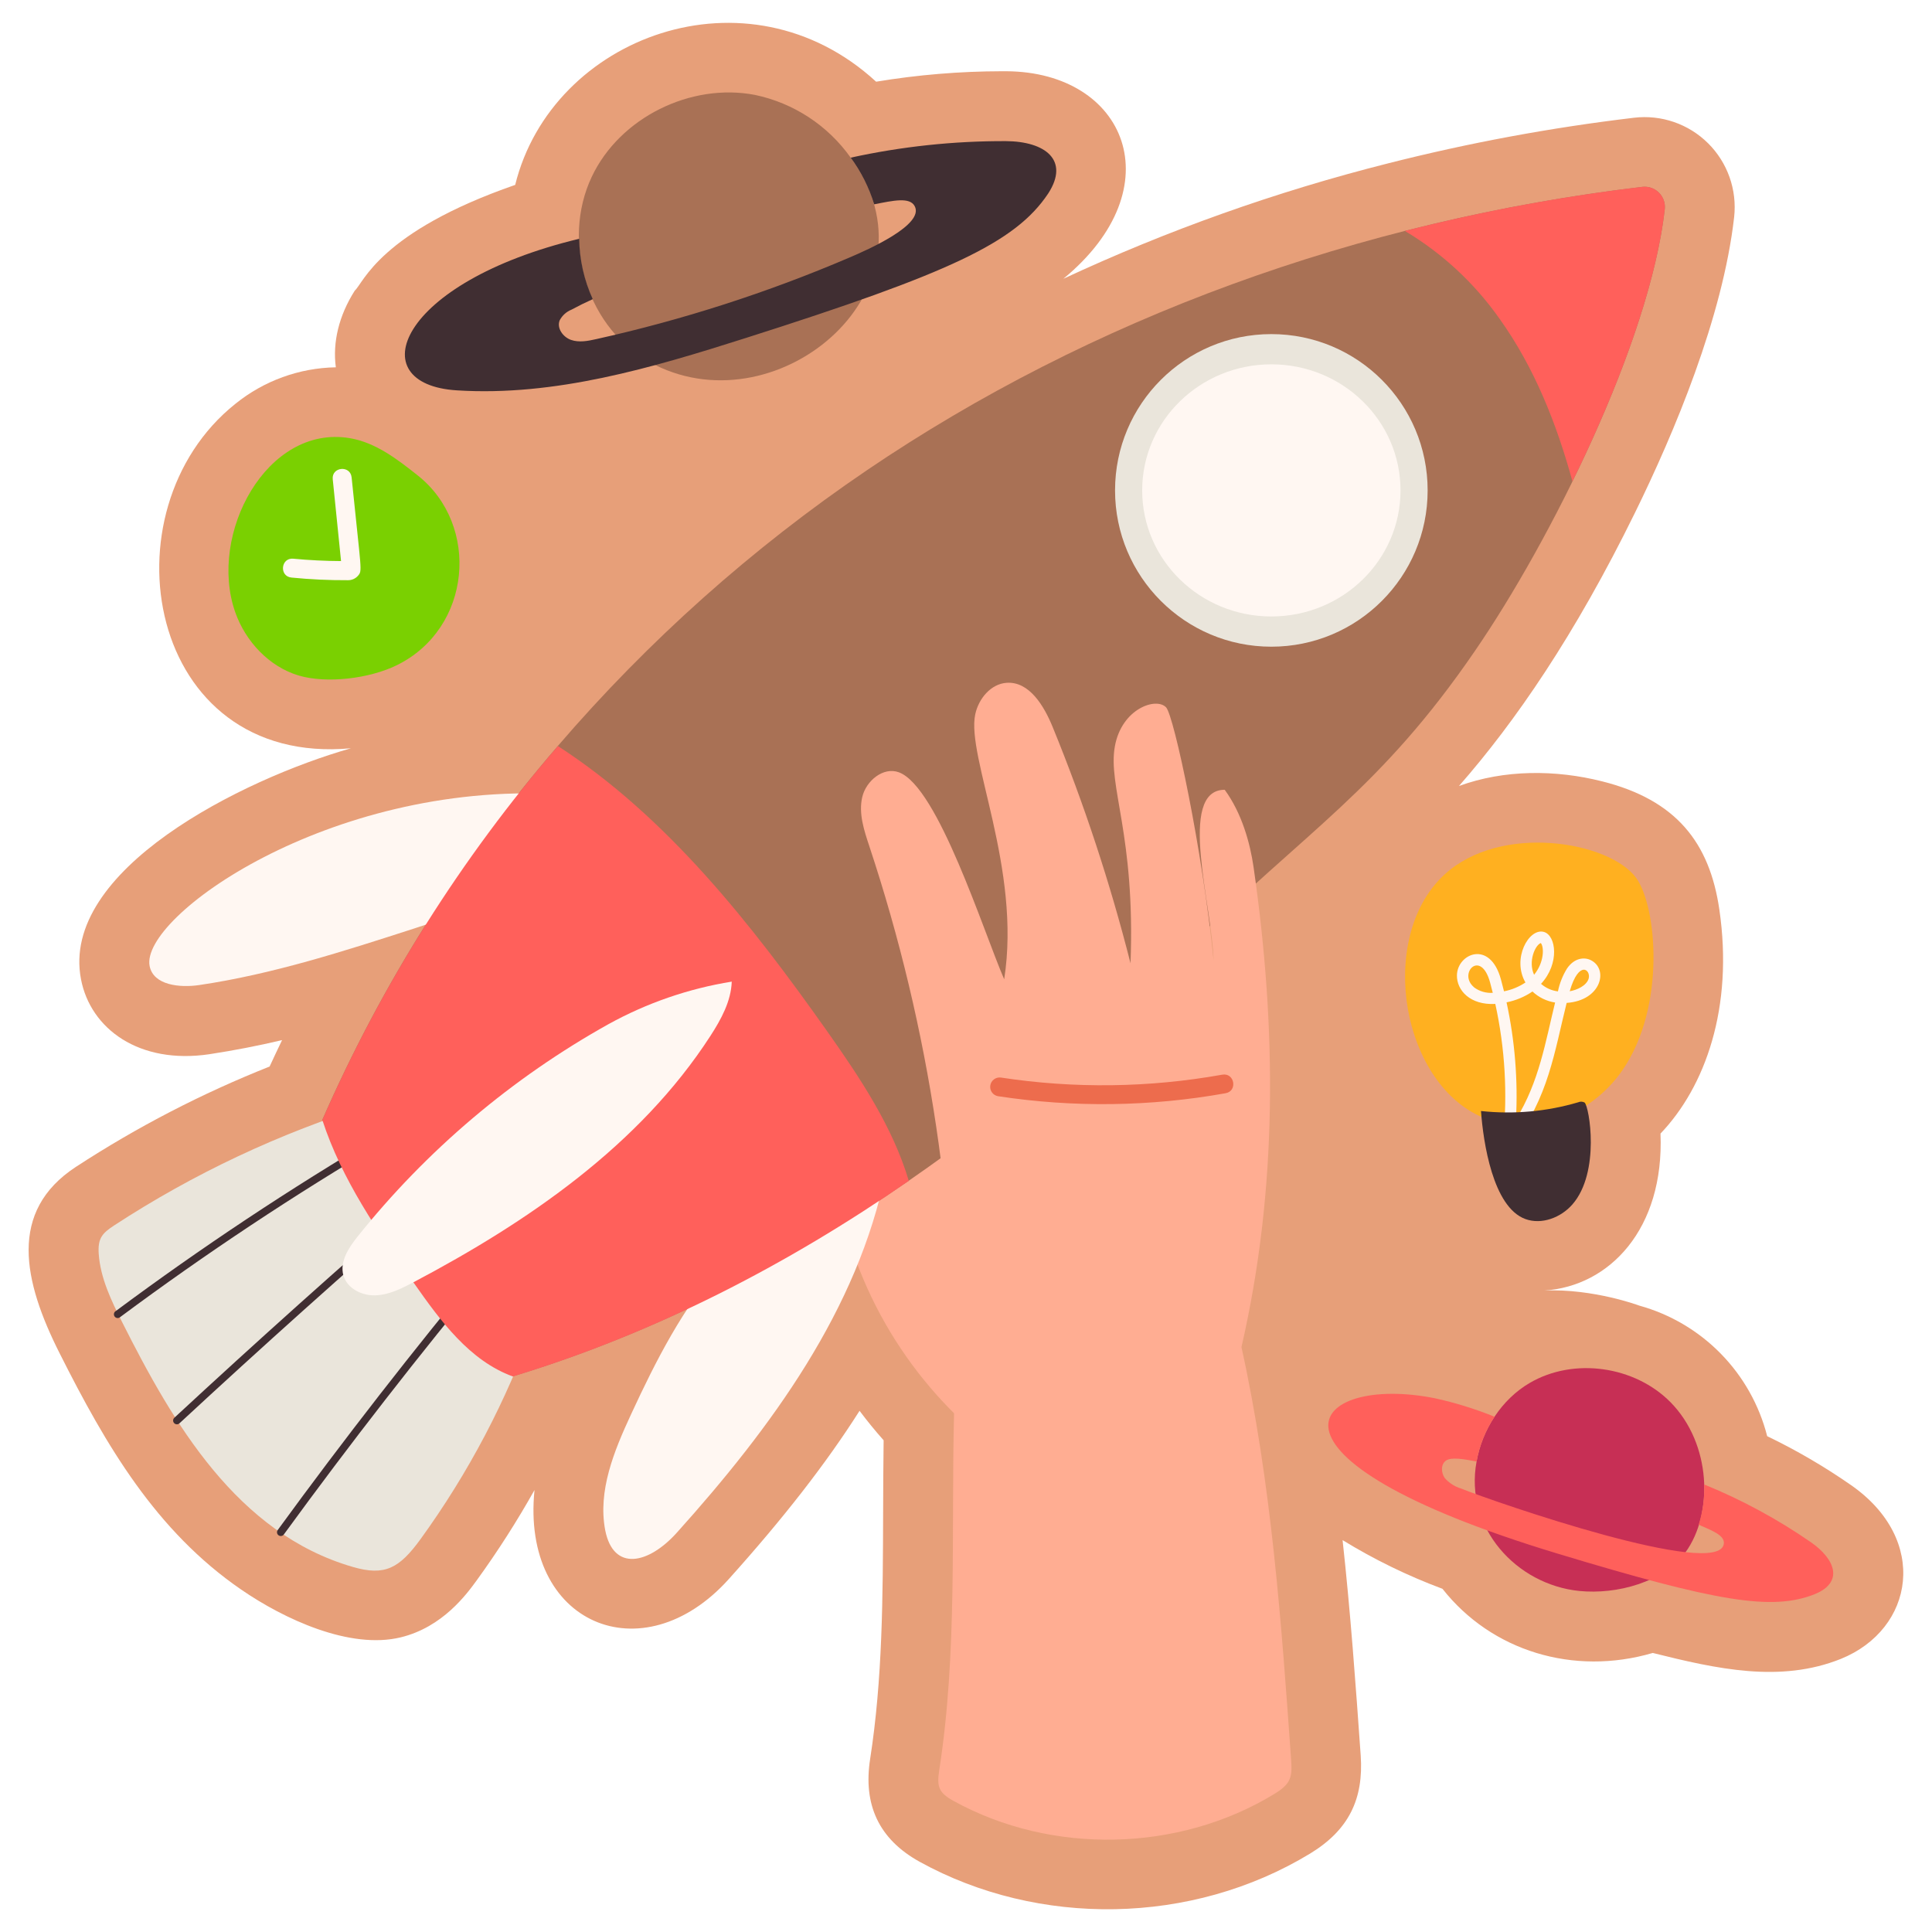
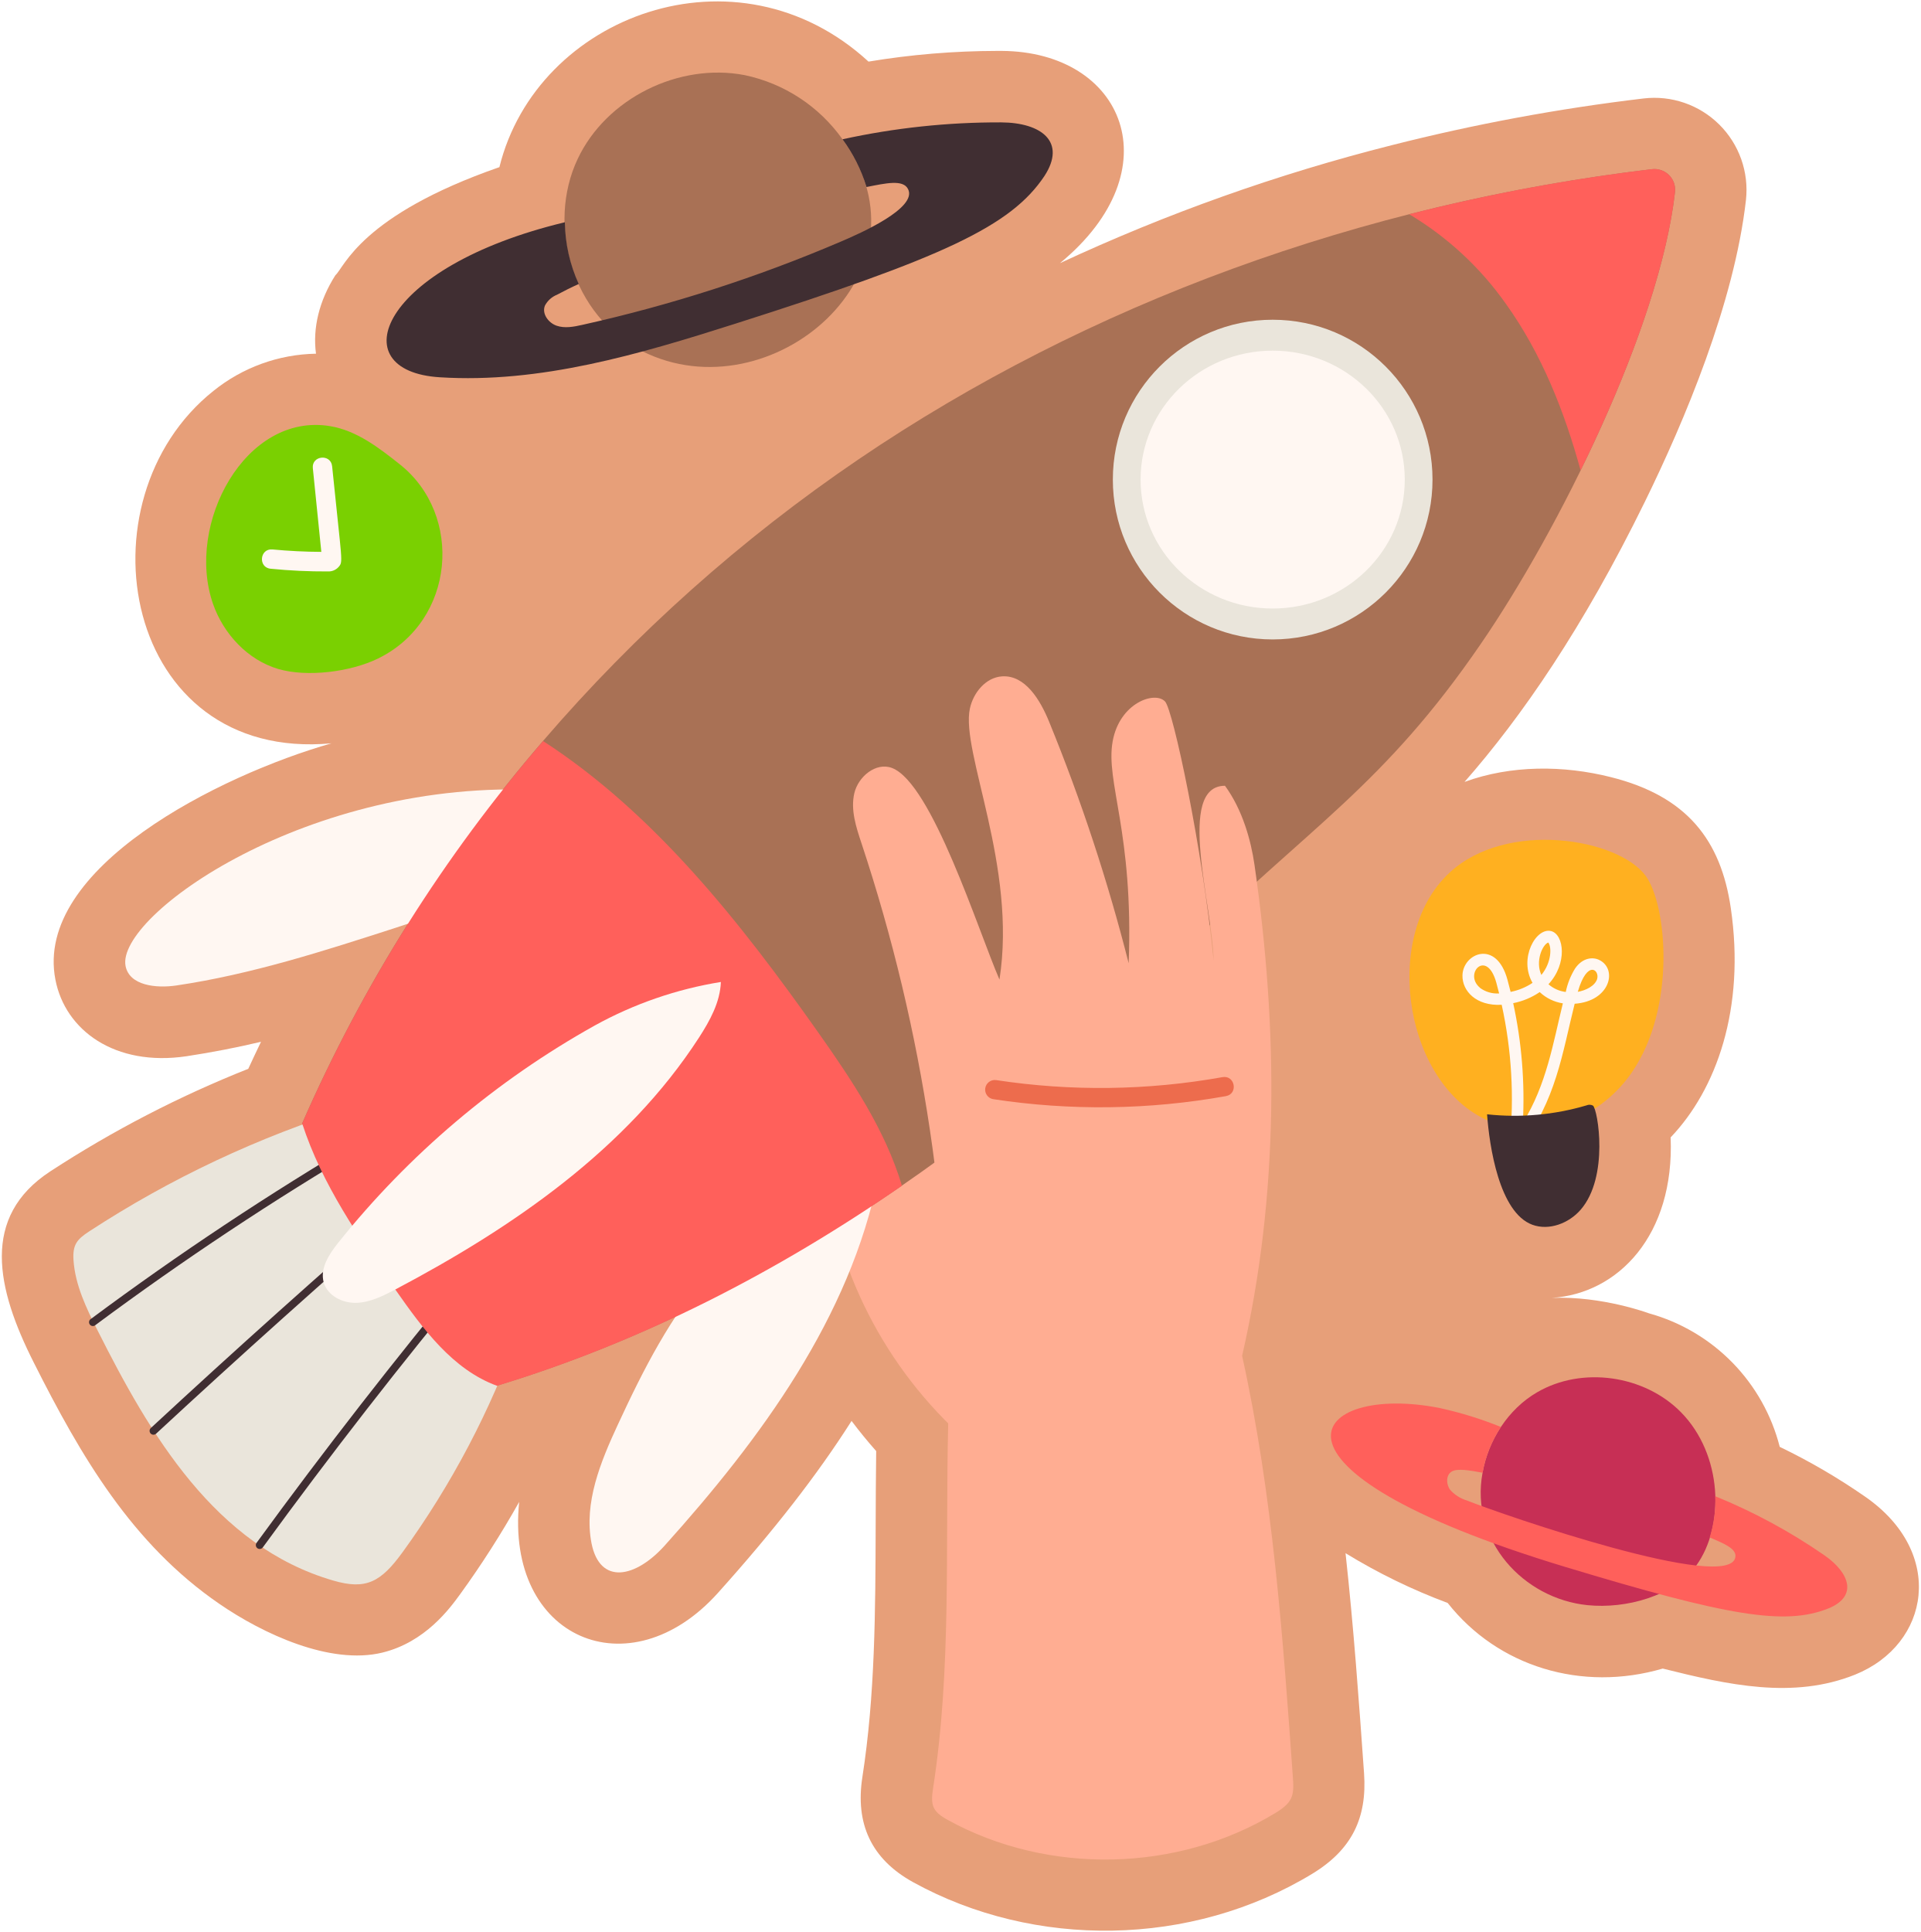
- <svg xmlns="http://www.w3.org/2000/svg" width="360" height="360" viewBox="0 0 360 360" fill="none">
-   <path d="M344.862 276.694C339.919 273.259 334.711 270.221 329.288 267.609C327.812 261.814 324.831 256.512 320.646 252.24C316.461 247.967 311.222 244.877 305.459 243.281C305.459 243.281 296.916 240.089 287.775 240.469C299.869 239.688 310.134 229.036 309.41 211.226C317.749 202.5 323.051 187.734 320.372 169.453C318.558 157.057 312.377 149.062 298.519 145.589C289.891 143.409 280.308 143.367 271.856 146.461C282.312 134.543 293.477 118.336 304.685 95.477C311.927 80.712 321.012 59.175 323.135 40.43C323.409 37.921 323.114 35.382 322.272 33.003C321.429 30.624 320.061 28.466 318.269 26.689C316.477 24.912 314.308 23.562 311.922 22.739C309.536 21.916 306.995 21.642 304.488 21.938C289.014 23.774 273.677 26.621 258.574 30.459C237.799 35.705 217.564 42.899 198.141 51.947C218.869 34.882 209.791 13.402 187.524 13.275H186.687C178.835 13.286 170.997 13.937 163.252 15.223C139.289 -6.799 102.825 6.771 95.998 34.453C70.685 43.249 67.732 52.734 66.115 54.141C63.148 58.795 61.952 63.794 62.578 68.442C55.761 68.559 49.179 70.95 43.875 75.234C18.921 95.119 27.309 142.931 65.391 139.43C45.049 145.223 11.152 162.169 15.096 182.489C16.875 191.707 25.917 198.38 39.002 196.439C43.601 195.736 48.143 194.857 52.559 193.809C51.771 195.448 50.991 197.1 50.238 198.731C37.613 203.742 25.523 210.005 14.147 217.427C1.491 225.71 4.303 238.69 11.145 252.232C19.758 269.353 29.053 285.279 44.944 296.198C52.952 301.711 65.194 307.392 74.651 305.1C82.498 303.195 86.963 297.042 88.875 294.412C92.769 289.034 96.349 283.434 99.598 277.643C97.052 302.618 119.721 312.131 135.795 294.244C145.934 282.959 153.9 272.749 160.165 262.884C161.571 264.759 163.066 266.59 164.651 268.376C164.588 272.869 164.574 277.334 164.559 281.693C164.51 297.731 164.454 312.877 162.134 327.783C160.826 336.22 163.702 342.696 171.401 346.936C193.458 359.093 222.026 358.805 244.125 345.382C251.353 340.98 254.109 335.187 253.547 327.101C252.612 313.896 251.649 300.459 250.172 286.98C256.069 290.597 262.302 293.634 268.784 296.051C277.924 307.652 293.21 312.328 307.969 308.004C319.922 310.992 331.734 313.629 343.006 309.115C356.695 303.588 359.55 286.875 344.862 276.694V276.694Z" fill="#E79F79" />
-   <path d="M155.482 219.016C158.306 238.598 168.446 256.381 183.86 268.784C189.921 247.388 186.279 224.599 182.601 202.69C182.13 199.877 180.865 198.858 177.736 200.341C168.834 204.546 162.119 212.203 155.482 219.016Z" fill="#FFAD92" />
-   <path d="M277.242 208.603C268.861 205.587 263.827 196.72 262.322 187.945C260.817 179.17 262.54 169.066 269.157 162.963C279.626 153.316 299.855 156.769 304.854 163.561C308.721 168.827 310.479 187.502 302.358 199.357C296.867 207.422 286.425 211.915 277.242 208.603Z" fill="#FFB020" />
-   <path d="M280.09 212.182C280.928 203.785 280.435 195.309 278.627 187.066C273.951 187.327 271.42 184.535 271.477 181.716C271.554 177.694 277.65 175.05 279.675 182.496C279.879 183.234 280.069 183.973 280.251 184.718C281.678 184.437 283.035 183.878 284.245 183.073C281.686 178.629 284.871 172.905 287.655 173.644C289.976 174.263 290.651 179.543 287.149 183.326C288.035 184.099 289.132 184.589 290.299 184.732C290.609 183.215 291.185 181.766 292.001 180.45C293.407 178.418 295.277 178.341 296.409 178.903C299.791 180.563 298.399 186.434 291.923 186.877C289.68 195.841 288.506 204.659 281.974 212.948C281.831 213.126 281.634 213.254 281.413 213.311C281.192 213.368 280.958 213.353 280.747 213.267C280.535 213.181 280.357 213.029 280.239 212.833C280.12 212.638 280.068 212.409 280.09 212.182ZM280.723 186.771C282.275 193.926 282.867 201.257 282.48 208.568C286.805 201.6 287.986 194.055 289.772 186.806C288.19 186.565 286.719 185.849 285.553 184.753C284.095 185.744 282.452 186.43 280.723 186.771ZM274.641 183.959C275.649 184.717 276.897 185.087 278.156 184.999C278.002 184.352 277.833 183.713 277.657 183.073C275.927 176.745 271.638 181.406 274.641 183.938V183.959ZM292.5 184.704C293.906 184.458 295.594 183.67 296.016 182.377C296.494 180.703 294.209 178.791 292.5 184.683V184.704ZM287.1 175.725C286.052 176.112 284.709 179.142 285.855 181.631C287.733 179.346 287.761 176.484 287.1 175.704V175.725Z" fill="#FFF7F2" />
-   <path d="M77.843 88.594C74.039 85.577 70.003 82.455 65.187 81.647C49.718 79.038 38.735 99.52 43.826 114.061C45.746 119.531 50.154 124.242 55.681 125.88C60.933 127.427 68.871 126.436 73.906 123.968C87.94 117.098 89.494 97.819 77.843 88.594Z" fill="#7AD001" />
-   <path d="M311.267 261.274C304.608 254.531 293.274 252.893 285.082 257.667C279.788 260.74 276.181 266.421 275.14 272.327C272.834 284.66 282.565 295.263 294.265 296.452C301.296 297.155 309.938 294.82 314.079 289.23C319.289 282.037 318.91 269.016 311.267 261.274Z" fill="#C72F55" />
-   <path d="M337.43 287.367C331.216 283.067 324.551 279.46 317.553 276.609C317.635 279.148 317.288 281.682 316.526 284.105C319.099 285.23 321.413 286.116 321.209 287.655C320.414 294.349 278.606 279.921 272.278 277.376C271.092 277.023 270.03 276.343 269.213 275.414C268.51 274.423 268.439 272.812 269.473 272.137C270.506 271.462 272.869 271.905 275.14 272.327C275.668 269.346 276.807 266.507 278.487 263.988C274.884 262.526 271.162 261.373 267.363 260.543C244.287 255.937 230.098 271.294 290.229 289.491C319.859 298.455 330.223 300.22 338.147 297.049C343.533 294.87 342.07 290.595 337.43 287.367Z" fill="#FF605B" />
-   <path d="M158.513 29.377C154.251 23.369 147.877 19.192 140.667 17.684C128.714 15.391 115.474 21.902 110.264 32.948C104.562 44.979 109.181 61.643 122.056 67.999C145.42 79.678 176.154 53.438 158.513 29.377Z" fill="#A97155" />
-   <path d="M187.439 26.297C177.713 26.262 168.013 27.295 158.513 29.377C160.453 32.007 161.932 34.948 162.886 38.074C166.437 37.371 169.538 36.668 170.445 38.426C172.266 41.864 161.761 46.519 158.203 48.023C143.003 54.524 127.232 59.602 111.094 63.19C109.547 63.541 107.895 63.858 106.404 63.337C104.913 62.817 103.69 61.137 104.295 59.674C104.772 58.776 105.551 58.076 106.495 57.698C107.796 56.995 109.118 56.341 110.454 55.744C108.842 52.209 107.98 48.378 107.923 44.494C74.025 52.643 67.071 71.627 85.141 72.738C103.423 73.891 121.437 68.562 138.973 62.979C176.941 50.899 189.211 45.211 195.307 36.07C199.378 29.812 194.716 26.339 187.439 26.297Z" fill="#402E32" />
-   <path d="M310.205 38.988C307.392 63.879 288.9 100.793 274.859 121.254C257.07 147.234 243.647 154.568 221.217 176.66C205.193 192.452 187.875 207.232 169.341 220.008C146.588 235.723 121.971 248.442 95.562 256.458C87.497 253.519 82.076 246.101 77.154 239.091C70.453 229.528 63.668 219.769 60.061 208.659C71.129 183.372 85.925 159.887 103.957 138.987C120.78 119.412 140.123 102.152 161.48 87.659C203.203 59.337 253.125 41.105 306.028 34.819C306.592 34.755 307.162 34.819 307.697 35.006C308.232 35.193 308.719 35.498 309.12 35.898C309.521 36.299 309.827 36.785 310.015 37.32C310.202 37.855 310.268 38.425 310.205 38.988Z" fill="#A97155" />
-   <path d="M103.746 147.966C61.172 145.73 26.107 170.859 27.879 180C28.582 183.6 33.504 184.085 37.118 183.551C50.794 181.533 64.026 177.258 77.196 173.004C86.189 170.093 95.829 166.718 101.194 158.941C102.348 157.384 103.17 155.606 103.609 153.718C104.048 151.83 104.095 149.872 103.746 147.966V147.966Z" fill="#FFF7F2" />
-   <path d="M165.051 218.334C159.883 244.041 143.655 266.077 126.133 285.574C120.811 291.502 114.3 292.866 112.774 285.145C111.368 277.791 114.419 270.38 117.562 263.595C122.203 253.575 127.258 243.577 134.599 235.336C142.503 226.348 153.253 220.346 165.051 218.334V218.334Z" fill="#FFF7F2" />
-   <path d="M69.012 205.882C52.136 211.123 36.068 218.681 21.27 228.34C19.027 229.802 18.204 230.766 18.394 233.613C18.703 238.141 20.735 242.353 22.782 246.403C32.274 265.268 44.185 285.708 65.707 291.966C71.698 293.716 74.391 292.261 78.364 286.791C87.294 274.474 94.41 260.939 99.493 246.6C72.718 213.905 69.898 211.458 69.012 205.882Z" fill="#EAE5DB" />
-   <path d="M21.593 244.28C37.525 232.439 54.077 221.455 71.177 211.373C71.338 211.289 71.525 211.271 71.699 211.321C71.873 211.372 72.021 211.488 72.112 211.645C72.203 211.802 72.229 211.988 72.186 212.164C72.143 212.34 72.034 212.493 71.88 212.59C54.826 222.638 38.319 233.587 22.43 245.391C22.359 245.463 22.273 245.519 22.179 245.555C22.084 245.591 21.983 245.606 21.882 245.599C21.781 245.593 21.683 245.564 21.594 245.516C21.505 245.468 21.427 245.401 21.367 245.321C21.306 245.24 21.263 245.147 21.241 245.048C21.22 244.949 21.22 244.847 21.241 244.748C21.263 244.649 21.305 244.556 21.366 244.476C21.427 244.395 21.504 244.328 21.593 244.28Z" fill="#402E32" />
-   <path d="M32.484 264.178C47.742 250.038 63.534 235.891 79.411 222.117C79.552 222.002 79.734 221.946 79.915 221.962C80.098 221.977 80.266 222.063 80.386 222.201C80.506 222.339 80.567 222.519 80.557 222.701C80.547 222.884 80.466 223.055 80.332 223.179C64.469 236.939 48.691 251.079 33.441 265.212C33.303 265.339 33.122 265.406 32.935 265.398C32.748 265.391 32.572 265.31 32.446 265.173C32.319 265.036 32.252 264.854 32.259 264.668C32.266 264.481 32.347 264.305 32.484 264.178Z" fill="#402E32" />
-   <path d="M51.75 285.096C64.076 268.186 77.062 251.522 90.274 235.561C90.393 235.417 90.565 235.327 90.751 235.31C90.937 235.293 91.122 235.35 91.265 235.47C91.409 235.589 91.499 235.76 91.516 235.946C91.534 236.132 91.476 236.317 91.357 236.461C78.138 252.394 65.194 269.037 52.889 285.926C52.779 286.077 52.613 286.178 52.429 286.207C52.244 286.236 52.056 286.19 51.904 286.08C51.754 285.97 51.652 285.805 51.623 285.62C51.594 285.436 51.64 285.247 51.75 285.096Z" fill="#402E32" />
-   <path d="M169.341 220.036C146.588 235.751 121.971 248.47 95.562 256.486C87.497 253.547 82.076 246.129 77.154 239.119C70.453 229.556 63.668 219.797 60.061 208.687C71.129 183.4 85.925 159.915 103.957 139.015C124.277 152.177 139.964 172.111 154.076 192.087C160.221 200.791 166.317 209.89 169.341 220.036Z" fill="#FF605B" />
-   <path d="M310.204 38.988C308.538 53.712 301.422 72.562 293.006 89.705C290.053 78.933 285.897 68.449 279.422 59.4C274.756 52.765 268.745 47.188 261.78 43.031C276.334 39.331 291.115 36.587 306.028 34.819C306.591 34.755 307.162 34.819 307.697 35.006C308.232 35.193 308.718 35.498 309.12 35.898C309.521 36.299 309.827 36.785 310.014 37.32C310.202 37.855 310.267 38.425 310.204 38.988Z" fill="#FF605B" />
-   <path d="M236.897 120.502C252.981 120.502 266.02 107.463 266.02 91.378C266.02 75.294 252.981 62.255 236.897 62.255C220.812 62.255 207.773 75.294 207.773 91.378C207.773 107.463 220.812 120.502 236.897 120.502Z" fill="#EAE5DB" />
-   <path d="M236.897 114.87C250.189 114.87 260.965 104.352 260.965 91.378C260.965 78.404 250.189 67.887 236.897 67.887C223.605 67.887 212.829 78.404 212.829 91.378C212.829 104.352 223.605 114.87 236.897 114.87Z" fill="#FFF7F2" />
-   <path d="M54.309 107.62C51.996 107.395 52.32 103.894 54.64 104.105C57.586 104.386 60.581 104.534 63.549 104.548L62.002 89.297C61.77 86.984 65.271 86.632 65.517 88.945C67.317 106.784 67.57 106.277 66.677 107.318C66.437 107.58 66.143 107.787 65.816 107.924C65.488 108.061 65.134 108.125 64.779 108.112C61.283 108.13 57.788 107.966 54.309 107.62Z" fill="#FFF7F2" />
-   <path d="M177.771 263.489C178.637 227.572 173.297 191.776 161.986 157.676C161.001 154.716 159.961 151.573 160.664 148.535C161.367 145.498 164.601 142.819 167.519 143.916C174.797 146.665 183.234 173.524 187.115 182.475C190.35 161.831 180.028 140.991 181.723 133.102C182.341 130.198 184.626 127.42 187.587 127.231C191.805 126.956 194.54 131.534 196.144 135.457C202.003 149.779 206.852 164.494 210.656 179.494C211.577 155.588 206.402 146.517 207.738 139.078C208.997 132.047 215.43 129.839 217.287 131.808C218.763 133.383 224.114 158.576 226.132 178.966C225.97 169.186 219.255 147.164 228.206 147.164C231.398 151.523 232.938 157.099 233.585 161.585C237.902 191.609 238.113 221.484 231.328 251.016C236.911 276.328 238.76 302.238 240.595 328.071C240.82 331.256 240.448 332.459 237.389 334.315C219.579 345.143 195.961 345.649 177.701 335.588C174.888 334.041 174.537 332.909 175.015 329.836C178.411 307.969 177.23 285.799 177.771 263.489Z" fill="#FFAD92" />
-   <path d="M185.948 204.258C185.498 204.176 185.097 203.921 184.832 203.548C184.566 203.176 184.456 202.714 184.526 202.261C184.595 201.809 184.839 201.401 185.204 201.125C185.57 200.85 186.028 200.727 186.483 200.784C200.174 202.872 214.116 202.691 227.749 200.25C230.041 199.842 230.66 203.302 228.368 203.709C214.354 206.221 200.022 206.406 185.948 204.258Z" fill="#ED6C4D" />
-   <path d="M113.386 190.835C95.37 200.885 79.48 214.342 66.6 230.456C64.948 232.523 63.282 235.076 63.985 237.656C64.688 240.082 67.409 241.446 69.926 241.369C72.443 241.291 74.778 240.124 77.007 238.95C98.445 227.637 119.194 213.391 132.364 193.043C134.36 189.956 136.224 186.581 136.35 182.911C128.297 184.212 120.528 186.892 113.386 190.835V190.835Z" fill="#FFF7F2" />
-   <path d="M275.962 207.021C276.377 212.808 278.17 224.923 284.217 227.145C287.276 228.263 290.862 226.877 292.999 224.423C298.237 218.419 296.135 206.142 295.263 205.439C295.081 205.34 294.878 205.285 294.67 205.278C294.463 205.27 294.257 205.311 294.068 205.397C288.199 207.128 282.046 207.68 275.962 207.021Z" fill="#402E32" />
+ <svg xmlns="http://www.w3.org/2000/svg" width="350" height="352" viewBox="0 0 350 352" fill="none">
+   <path d="M339.862 272.694C334.919 269.259 329.711 266.221 324.288 263.609C322.812 257.814 319.831 252.512 315.646 248.24C311.461 243.967 306.222 240.877 300.459 239.281C300.459 239.281 291.916 236.089 282.775 236.469C294.869 235.688 305.134 225.036 304.41 207.226C312.749 198.5 318.051 183.734 315.372 165.453C313.558 153.057 307.377 145.062 293.519 141.589C284.891 139.409 275.308 139.367 266.856 142.461C277.312 130.543 288.477 114.336 299.685 91.477C306.927 76.712 316.012 55.175 318.135 36.43C318.409 33.921 318.114 31.382 317.272 29.003C316.429 26.624 315.061 24.466 313.269 22.689C311.477 20.912 309.308 19.562 306.922 18.739C304.536 17.916 301.995 17.642 299.488 17.938C284.014 19.774 268.677 22.621 253.574 26.459C232.799 31.705 212.564 38.899 193.141 47.947C213.869 30.882 204.792 9.402 182.524 9.275H181.687C173.835 9.286 165.997 9.937 158.252 11.223C134.289 -10.799 97.825 2.771 90.998 30.453C65.685 39.249 62.732 48.734 61.115 50.141C58.148 54.795 56.952 59.794 57.578 64.442C50.761 64.559 44.179 66.95 38.875 71.234C13.921 91.119 22.309 138.931 60.391 135.43C40.049 141.223 6.152 158.169 10.096 178.489C11.875 187.707 20.917 194.38 34.002 192.439C38.601 191.736 43.143 190.857 47.559 189.809C46.771 191.448 45.991 193.1 45.238 194.731C32.613 199.742 20.523 206.005 9.147 213.427C-3.509 221.71 -0.697 234.69 6.145 248.232C14.758 265.353 24.053 281.279 39.944 292.198C47.952 297.711 60.194 303.392 69.651 301.1C77.498 299.195 81.963 293.042 83.875 290.412C87.769 285.034 91.349 279.434 94.598 273.643C92.052 298.618 114.721 308.131 130.795 290.244C140.934 278.959 148.9 268.749 155.165 258.884C156.571 260.759 158.066 262.59 159.651 264.376C159.588 268.869 159.574 273.334 159.559 277.693C159.51 293.731 159.454 308.877 157.134 323.783C155.826 332.22 158.702 338.696 166.401 342.936C188.458 355.093 217.026 354.805 239.125 341.382C246.353 336.98 249.109 331.187 248.547 323.101C247.612 309.896 246.649 296.459 245.172 282.98C251.069 286.597 257.302 289.634 263.784 292.051C272.924 303.652 288.21 308.328 302.969 304.004C314.922 306.992 326.734 309.629 338.006 305.115C351.695 299.588 354.55 282.875 339.862 272.694Z" fill="#E79F79" />
+   <path d="M150.482 215.016C153.306 234.598 163.446 252.381 178.86 264.784C184.921 243.388 181.279 220.599 177.601 198.69C177.13 195.877 175.865 194.858 172.736 196.341C163.834 200.546 157.119 208.203 150.482 215.016Z" fill="#FFAD92" />
+   <path d="M272.242 204.603C263.861 201.587 258.827 192.72 257.322 183.945C255.817 175.17 257.54 165.066 264.157 158.963C274.626 149.316 294.855 152.769 299.854 159.561C303.721 164.827 305.479 183.502 297.358 195.357C291.867 203.422 281.425 207.915 272.242 204.603Z" fill="#FFB020" />
+   <path d="M275.09 208.182C275.928 199.785 275.435 191.309 273.627 183.066C268.951 183.327 266.42 180.535 266.477 177.716C266.554 173.694 272.65 171.05 274.675 178.496C274.879 179.234 275.069 179.973 275.251 180.718C276.678 180.437 278.035 179.878 279.245 179.073C276.686 174.629 279.871 168.905 282.655 169.644C284.976 170.263 285.651 175.543 282.149 179.326C283.035 180.099 284.132 180.589 285.299 180.732C285.609 179.215 286.185 177.766 287.001 176.45C288.407 174.418 290.277 174.341 291.409 174.903C294.791 176.563 293.399 182.434 286.923 182.877C284.68 191.841 283.506 200.659 276.974 208.948C276.831 209.126 276.634 209.254 276.413 209.311C276.192 209.368 275.958 209.353 275.747 209.267C275.535 209.181 275.357 209.029 275.239 208.833C275.12 208.638 275.068 208.409 275.09 208.182ZM275.723 182.771C277.275 189.926 277.867 197.257 277.48 204.568C281.805 197.6 282.986 190.055 284.772 182.806C283.19 182.565 281.719 181.849 280.553 180.753C279.095 181.744 277.452 182.43 275.723 182.771ZM269.641 179.959C270.649 180.717 271.897 181.087 273.156 180.999C273.002 180.352 272.833 179.713 272.657 179.073C270.927 172.745 266.638 177.406 269.641 179.938V179.959ZM287.5 180.704C288.906 180.458 290.594 179.67 291.016 178.377C291.494 176.703 289.209 174.791 287.5 180.683V180.704ZM282.1 171.725C281.052 172.112 279.709 175.142 280.855 177.631C282.733 175.346 282.761 172.484 282.1 171.704V171.725Z" fill="#FFF7F2" />
+   <path d="M72.843 84.594C69.039 81.577 65.003 78.455 60.187 77.647C44.718 75.038 33.735 95.52 38.826 110.061C40.746 115.531 45.154 120.242 50.681 121.88C55.933 123.427 63.871 122.436 68.906 119.968C82.94 113.098 84.494 93.819 72.843 84.594Z" fill="#7AD001" />
+   <path d="M306.267 257.274C299.608 250.531 288.274 248.893 280.082 253.667C274.788 256.74 271.181 262.421 270.14 268.327C267.834 280.66 277.565 291.263 289.265 292.452C296.296 293.155 304.938 290.82 309.079 285.23C314.289 278.037 313.91 265.016 306.267 257.274Z" fill="#C72F55" />
+   <path d="M332.43 283.367C326.216 279.067 319.551 275.46 312.553 272.609C312.635 275.148 312.288 277.682 311.526 280.105C314.099 281.23 316.413 282.116 316.209 283.655C315.414 290.349 273.606 275.921 267.278 273.376C266.092 273.023 265.03 272.343 264.213 271.414C263.51 270.423 263.439 268.812 264.473 268.137C265.506 267.462 267.869 267.905 270.14 268.327C270.668 265.346 271.807 262.507 273.487 259.988C269.884 258.526 266.162 257.373 262.363 256.543C239.287 251.937 225.098 267.294 285.229 285.491C314.859 294.455 325.223 296.22 333.147 293.049C338.533 290.87 337.07 286.595 332.43 283.367Z" fill="#FF605B" />
+   <path d="M153.513 25.377C149.251 19.369 142.877 15.192 135.667 13.684C123.714 11.391 110.474 17.902 105.264 28.948C99.562 40.979 104.181 57.643 117.056 63.999C140.42 75.678 171.154 49.438 153.513 25.377Z" fill="#A97155" />
+   <path d="M182.439 22.297C172.713 22.262 163.013 23.295 153.513 25.377C155.453 28.007 156.932 30.948 157.886 34.074C161.437 33.371 164.538 32.668 165.445 34.426C167.266 37.864 156.761 42.519 153.203 44.023C138.003 50.524 122.232 55.602 106.094 59.19C104.547 59.541 102.895 59.858 101.404 59.337C99.913 58.817 98.69 57.137 99.295 55.674C99.772 54.776 100.551 54.076 101.495 53.698C102.796 52.995 104.118 52.341 105.454 51.744C103.842 48.209 102.98 44.378 102.923 40.494C69.025 48.643 62.071 67.627 80.141 68.738C98.423 69.891 116.437 64.562 133.973 58.979C171.941 46.899 184.211 41.211 190.307 32.07C194.378 25.812 189.716 22.339 182.439 22.297Z" fill="#402E32" />
+   <path d="M305.205 34.988C302.392 59.879 283.9 96.793 269.859 117.254C252.07 143.234 238.647 150.568 216.217 172.66C200.193 188.452 182.875 203.232 164.341 216.008C141.588 231.723 116.971 244.442 90.562 252.458C82.497 249.519 77.076 242.101 72.154 235.091C65.453 225.528 58.668 215.769 55.061 204.659C66.129 179.372 80.925 155.887 98.957 134.987C115.78 115.412 135.123 98.152 156.48 83.659C198.203 55.337 248.125 37.105 301.028 30.819C301.592 30.755 302.162 30.819 302.697 31.006C303.232 31.193 303.719 31.498 304.12 31.898C304.521 32.299 304.827 32.785 305.015 33.32C305.202 33.855 305.268 34.425 305.205 34.988Z" fill="#A97155" />
+   <path d="M98.746 143.966C56.172 141.73 21.107 166.859 22.879 176C23.582 179.6 28.504 180.085 32.118 179.551C45.794 177.533 59.026 173.258 72.196 169.004C81.189 166.093 90.829 162.718 96.194 154.941C97.348 153.384 98.17 151.606 98.609 149.718C99.048 147.83 99.095 145.872 98.746 143.966Z" fill="#FFF7F2" />
+   <path d="M160.051 214.334C154.883 240.041 138.655 262.077 121.133 281.574C115.811 287.502 109.3 288.866 107.774 281.145C106.368 273.791 109.419 266.38 112.562 259.595C117.203 249.575 122.258 239.577 129.599 231.336C137.503 222.348 148.253 216.346 160.051 214.334Z" fill="#FFF7F2" />
+   <path d="M64.012 201.882C47.136 207.123 31.068 214.681 16.27 224.34C14.027 225.802 13.204 226.766 13.394 229.613C13.703 234.141 15.736 238.353 17.782 242.403C27.274 261.268 39.185 281.708 60.707 287.966C66.698 289.716 69.391 288.261 73.364 282.791C82.294 270.474 89.41 256.939 94.493 242.6C67.718 209.905 64.898 207.458 64.012 201.882Z" fill="#EAE5DB" />
+   <path d="M16.593 240.28C32.525 228.439 49.077 217.455 66.177 207.373C66.338 207.289 66.525 207.271 66.699 207.321C66.873 207.372 67.021 207.488 67.112 207.645C67.203 207.802 67.229 207.988 67.186 208.164C67.143 208.34 67.034 208.493 66.88 208.59C49.826 218.638 33.319 229.587 17.43 241.391C17.359 241.463 17.273 241.519 17.179 241.555C17.084 241.591 16.983 241.606 16.882 241.599C16.781 241.593 16.683 241.564 16.594 241.516C16.505 241.468 16.427 241.401 16.367 241.321C16.306 241.24 16.263 241.147 16.241 241.048C16.22 240.949 16.22 240.847 16.241 240.748C16.263 240.649 16.305 240.556 16.366 240.476C16.427 240.395 16.504 240.328 16.593 240.28Z" fill="#402E32" />
+   <path d="M27.484 260.178C42.742 246.038 58.534 231.891 74.411 218.117C74.552 218.002 74.734 217.946 74.915 217.962C75.098 217.977 75.266 218.063 75.386 218.201C75.506 218.339 75.567 218.519 75.557 218.701C75.547 218.884 75.466 219.055 75.332 219.179C59.469 232.939 43.691 247.079 28.441 261.212C28.303 261.339 28.122 261.406 27.935 261.398C27.748 261.391 27.572 261.31 27.446 261.173C27.319 261.036 27.252 260.854 27.259 260.668C27.266 260.481 27.347 260.305 27.484 260.178Z" fill="#402E32" />
+   <path d="M46.75 281.096C59.076 264.186 72.062 247.522 85.274 231.561C85.393 231.417 85.565 231.327 85.751 231.31C85.937 231.293 86.122 231.35 86.265 231.47C86.409 231.589 86.499 231.76 86.516 231.946C86.534 232.132 86.476 232.317 86.357 232.461C73.138 248.394 60.194 265.037 47.889 281.926C47.779 282.077 47.613 282.178 47.429 282.207C47.244 282.236 47.056 282.19 46.904 282.08C46.754 281.97 46.652 281.805 46.623 281.62C46.594 281.436 46.64 281.247 46.75 281.096Z" fill="#402E32" />
+   <path d="M164.341 216.036C141.588 231.751 116.971 244.47 90.562 252.486C82.497 249.547 77.076 242.129 72.154 235.119C65.453 225.556 58.668 215.797 55.061 204.687C66.129 179.4 80.925 155.915 98.957 135.015C119.277 148.177 134.964 168.111 149.076 188.087C155.221 196.791 161.317 205.89 164.341 216.036Z" fill="#FF605B" />
+   <path d="M305.204 34.988C303.538 49.712 296.422 68.562 288.006 85.705C285.053 74.933 280.897 64.449 274.422 55.4C269.756 48.765 263.745 43.188 256.78 39.031C271.334 35.331 286.115 32.587 301.028 30.819C301.591 30.755 302.162 30.819 302.697 31.006C303.232 31.193 303.718 31.498 304.12 31.898C304.521 32.299 304.827 32.785 305.014 33.32C305.202 33.855 305.267 34.425 305.204 34.988Z" fill="#FF605B" />
+   <path d="M231.897 116.502C247.981 116.502 261.02 103.463 261.02 87.378C261.02 71.294 247.981 58.255 231.897 58.255C215.812 58.255 202.773 71.294 202.773 87.378C202.773 103.463 215.812 116.502 231.897 116.502Z" fill="#EAE5DB" />
+   <path d="M231.897 110.87C245.189 110.87 255.965 100.352 255.965 87.378C255.965 74.404 245.189 63.887 231.897 63.887C218.605 63.887 207.829 74.404 207.829 87.378C207.829 100.352 218.605 110.87 231.897 110.87Z" fill="#FFF7F2" />
+   <path d="M49.309 103.62C46.996 103.395 47.32 99.894 49.64 100.105C52.586 100.386 55.581 100.534 58.549 100.548L57.002 85.297C56.77 82.984 60.271 82.632 60.517 84.945C62.317 102.784 62.57 102.277 61.678 103.318C61.437 103.58 61.143 103.787 60.816 103.924C60.488 104.061 60.134 104.125 59.779 104.112C56.283 104.13 52.788 103.966 49.309 103.62Z" fill="#FFF7F2" />
+   <path d="M172.771 259.489C173.637 223.572 168.297 187.776 156.986 153.676C156.001 150.716 154.961 147.573 155.664 144.535C156.367 141.498 159.601 138.819 162.519 139.916C169.797 142.665 178.234 169.524 182.115 178.475C185.35 157.831 175.028 136.991 176.723 129.102C177.341 126.198 179.626 123.42 182.587 123.231C186.805 122.956 189.54 127.534 191.144 131.457C197.003 145.779 201.852 160.494 205.656 175.494C206.577 151.588 201.402 142.517 202.738 135.078C203.997 128.047 210.43 125.839 212.287 127.808C213.763 129.383 219.114 154.576 221.132 174.966C220.97 165.186 214.255 143.164 223.206 143.164C226.398 147.523 227.938 153.099 228.585 157.585C232.902 187.609 233.113 217.484 226.328 247.016C231.911 272.328 233.76 298.238 235.595 324.071C235.82 327.256 235.448 328.459 232.389 330.315C214.579 341.143 190.961 341.649 172.701 331.588C169.888 330.041 169.537 328.909 170.015 325.836C173.411 303.969 172.23 281.799 172.771 259.489Z" fill="#FFAD92" />
+   <path d="M180.948 200.258C180.498 200.176 180.097 199.921 179.832 199.548C179.566 199.176 179.456 198.714 179.526 198.261C179.595 197.809 179.839 197.401 180.204 197.125C180.57 196.85 181.028 196.727 181.483 196.784C195.174 198.872 209.116 198.691 222.749 196.25C225.041 195.842 225.66 199.302 223.368 199.709C209.354 202.221 195.022 202.406 180.948 200.258Z" fill="#ED6C4D" />
+   <path d="M108.386 186.835C90.37 196.885 74.48 210.342 61.6 226.456C59.948 228.523 58.282 231.076 58.985 233.656C59.688 236.082 62.409 237.446 64.926 237.369C67.443 237.291 69.778 236.124 72.007 234.95C93.445 223.637 114.194 209.391 127.364 189.043C129.36 185.956 131.224 182.581 131.35 178.911C123.297 180.212 115.528 182.892 108.386 186.835Z" fill="#FFF7F2" />
+   <path d="M270.962 203.021C271.377 208.808 273.17 220.923 279.217 223.145C282.276 224.263 285.862 222.877 287.999 220.423C293.237 214.419 291.135 202.142 290.263 201.439C290.081 201.34 289.878 201.285 289.67 201.278C289.463 201.27 289.257 201.311 289.068 201.397C283.199 203.128 277.046 203.68 270.962 203.021Z" fill="#402E32" />
</svg>
